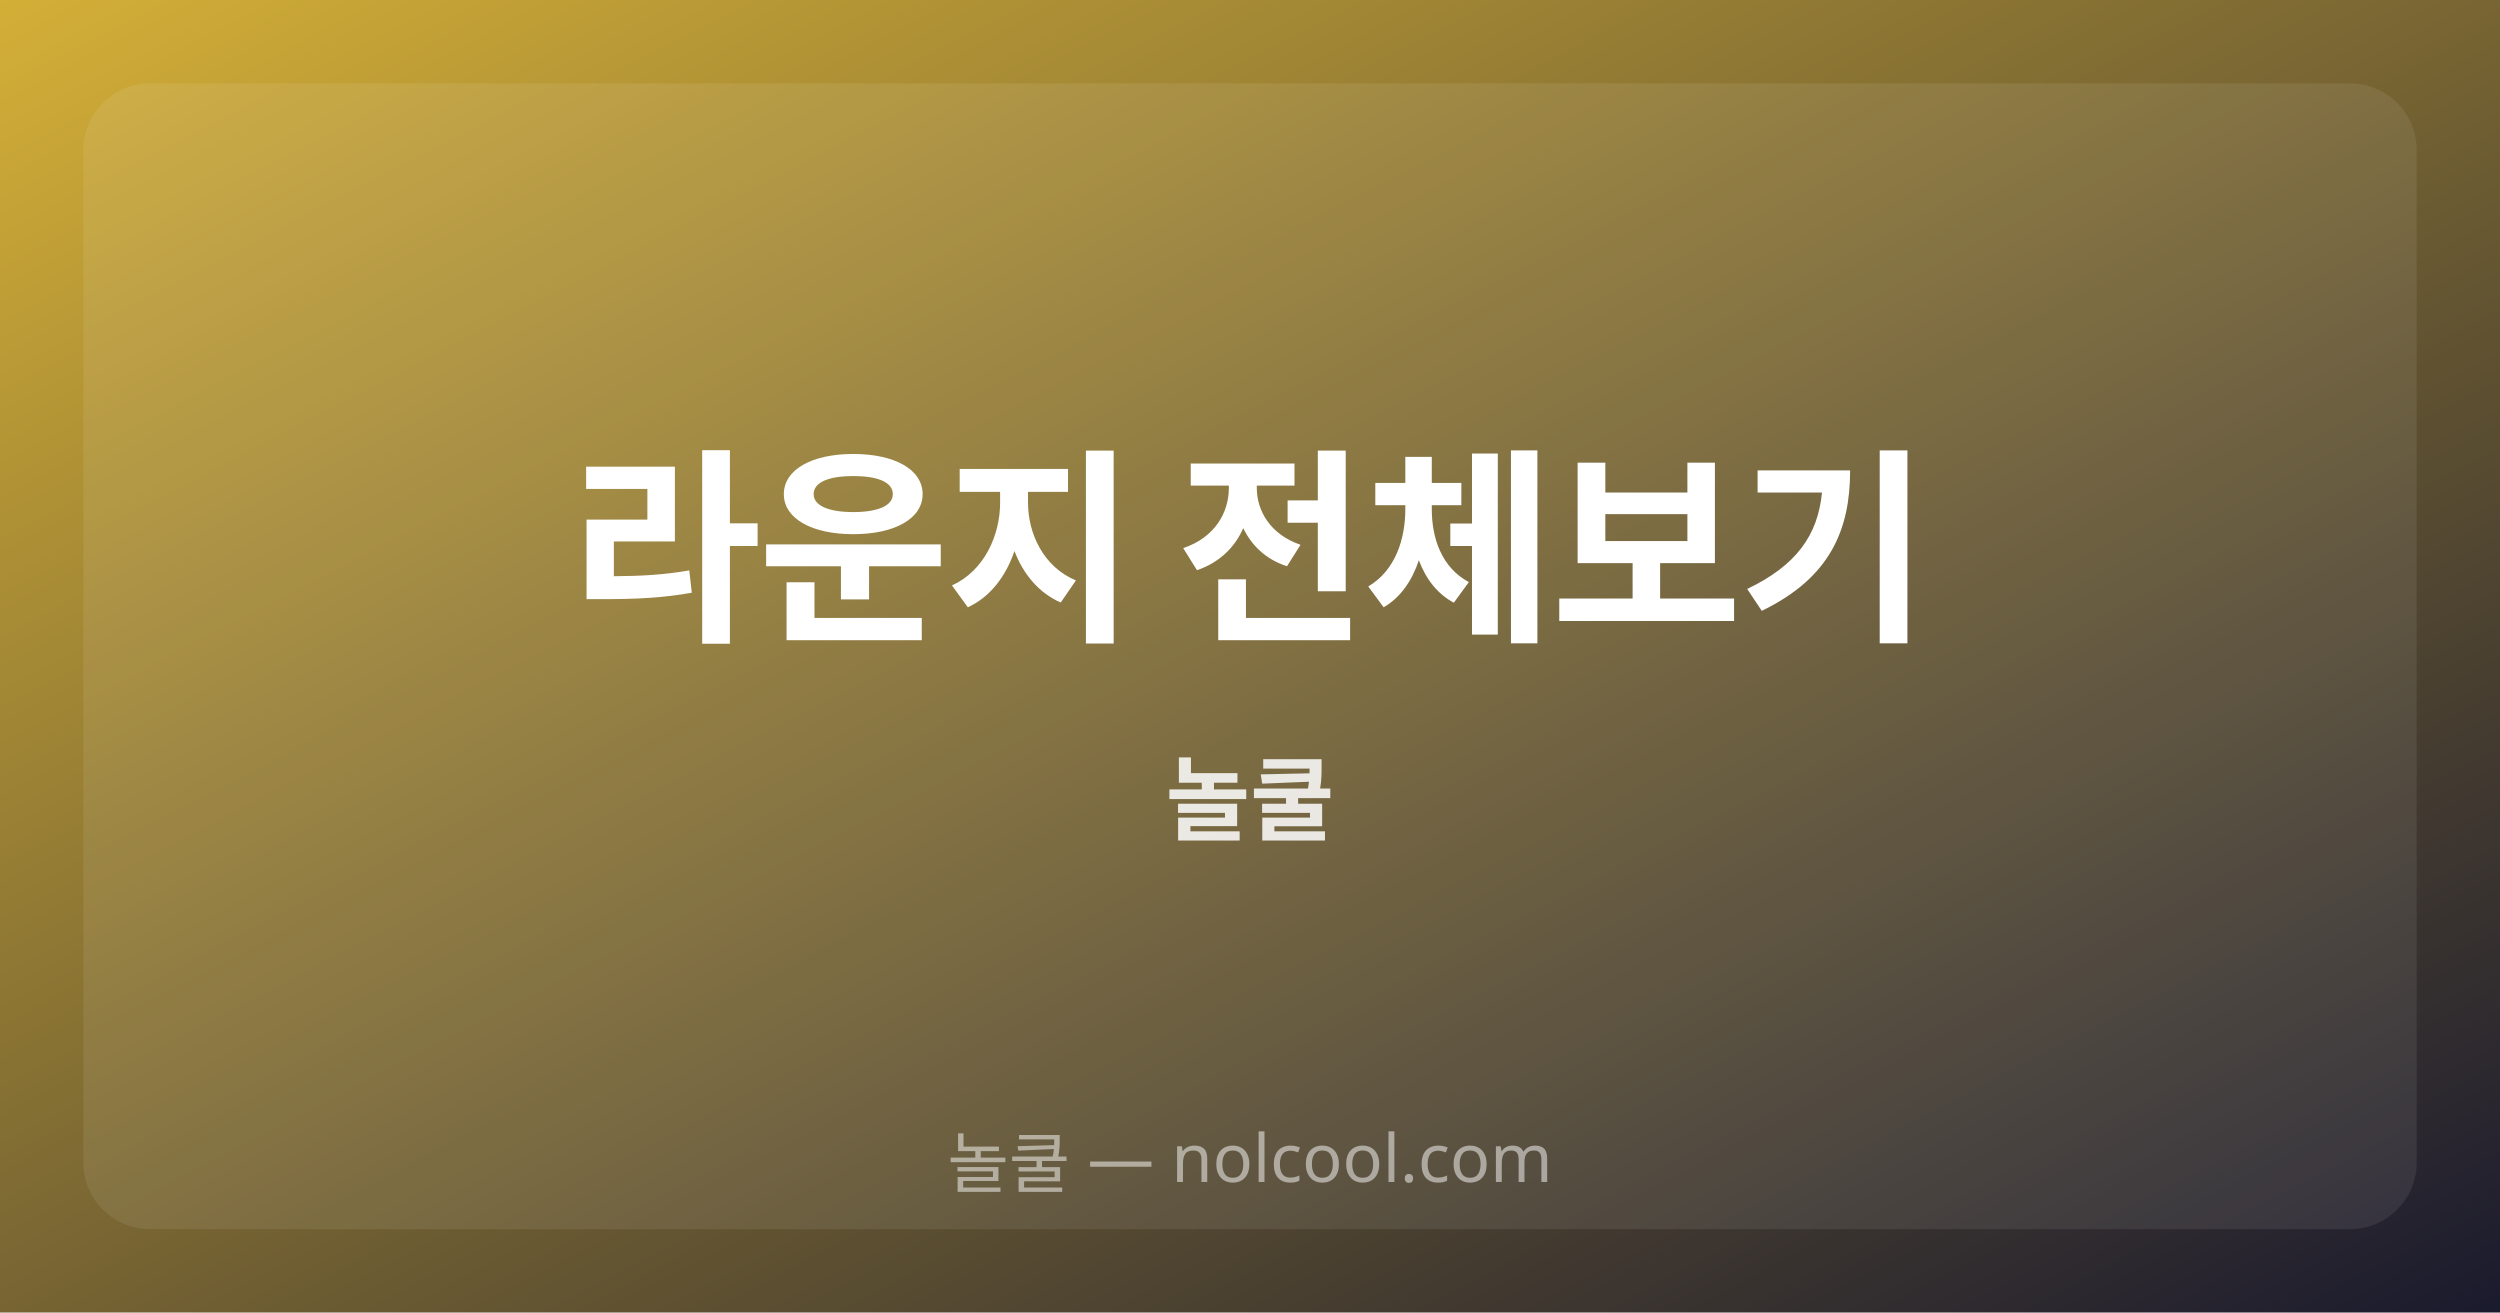
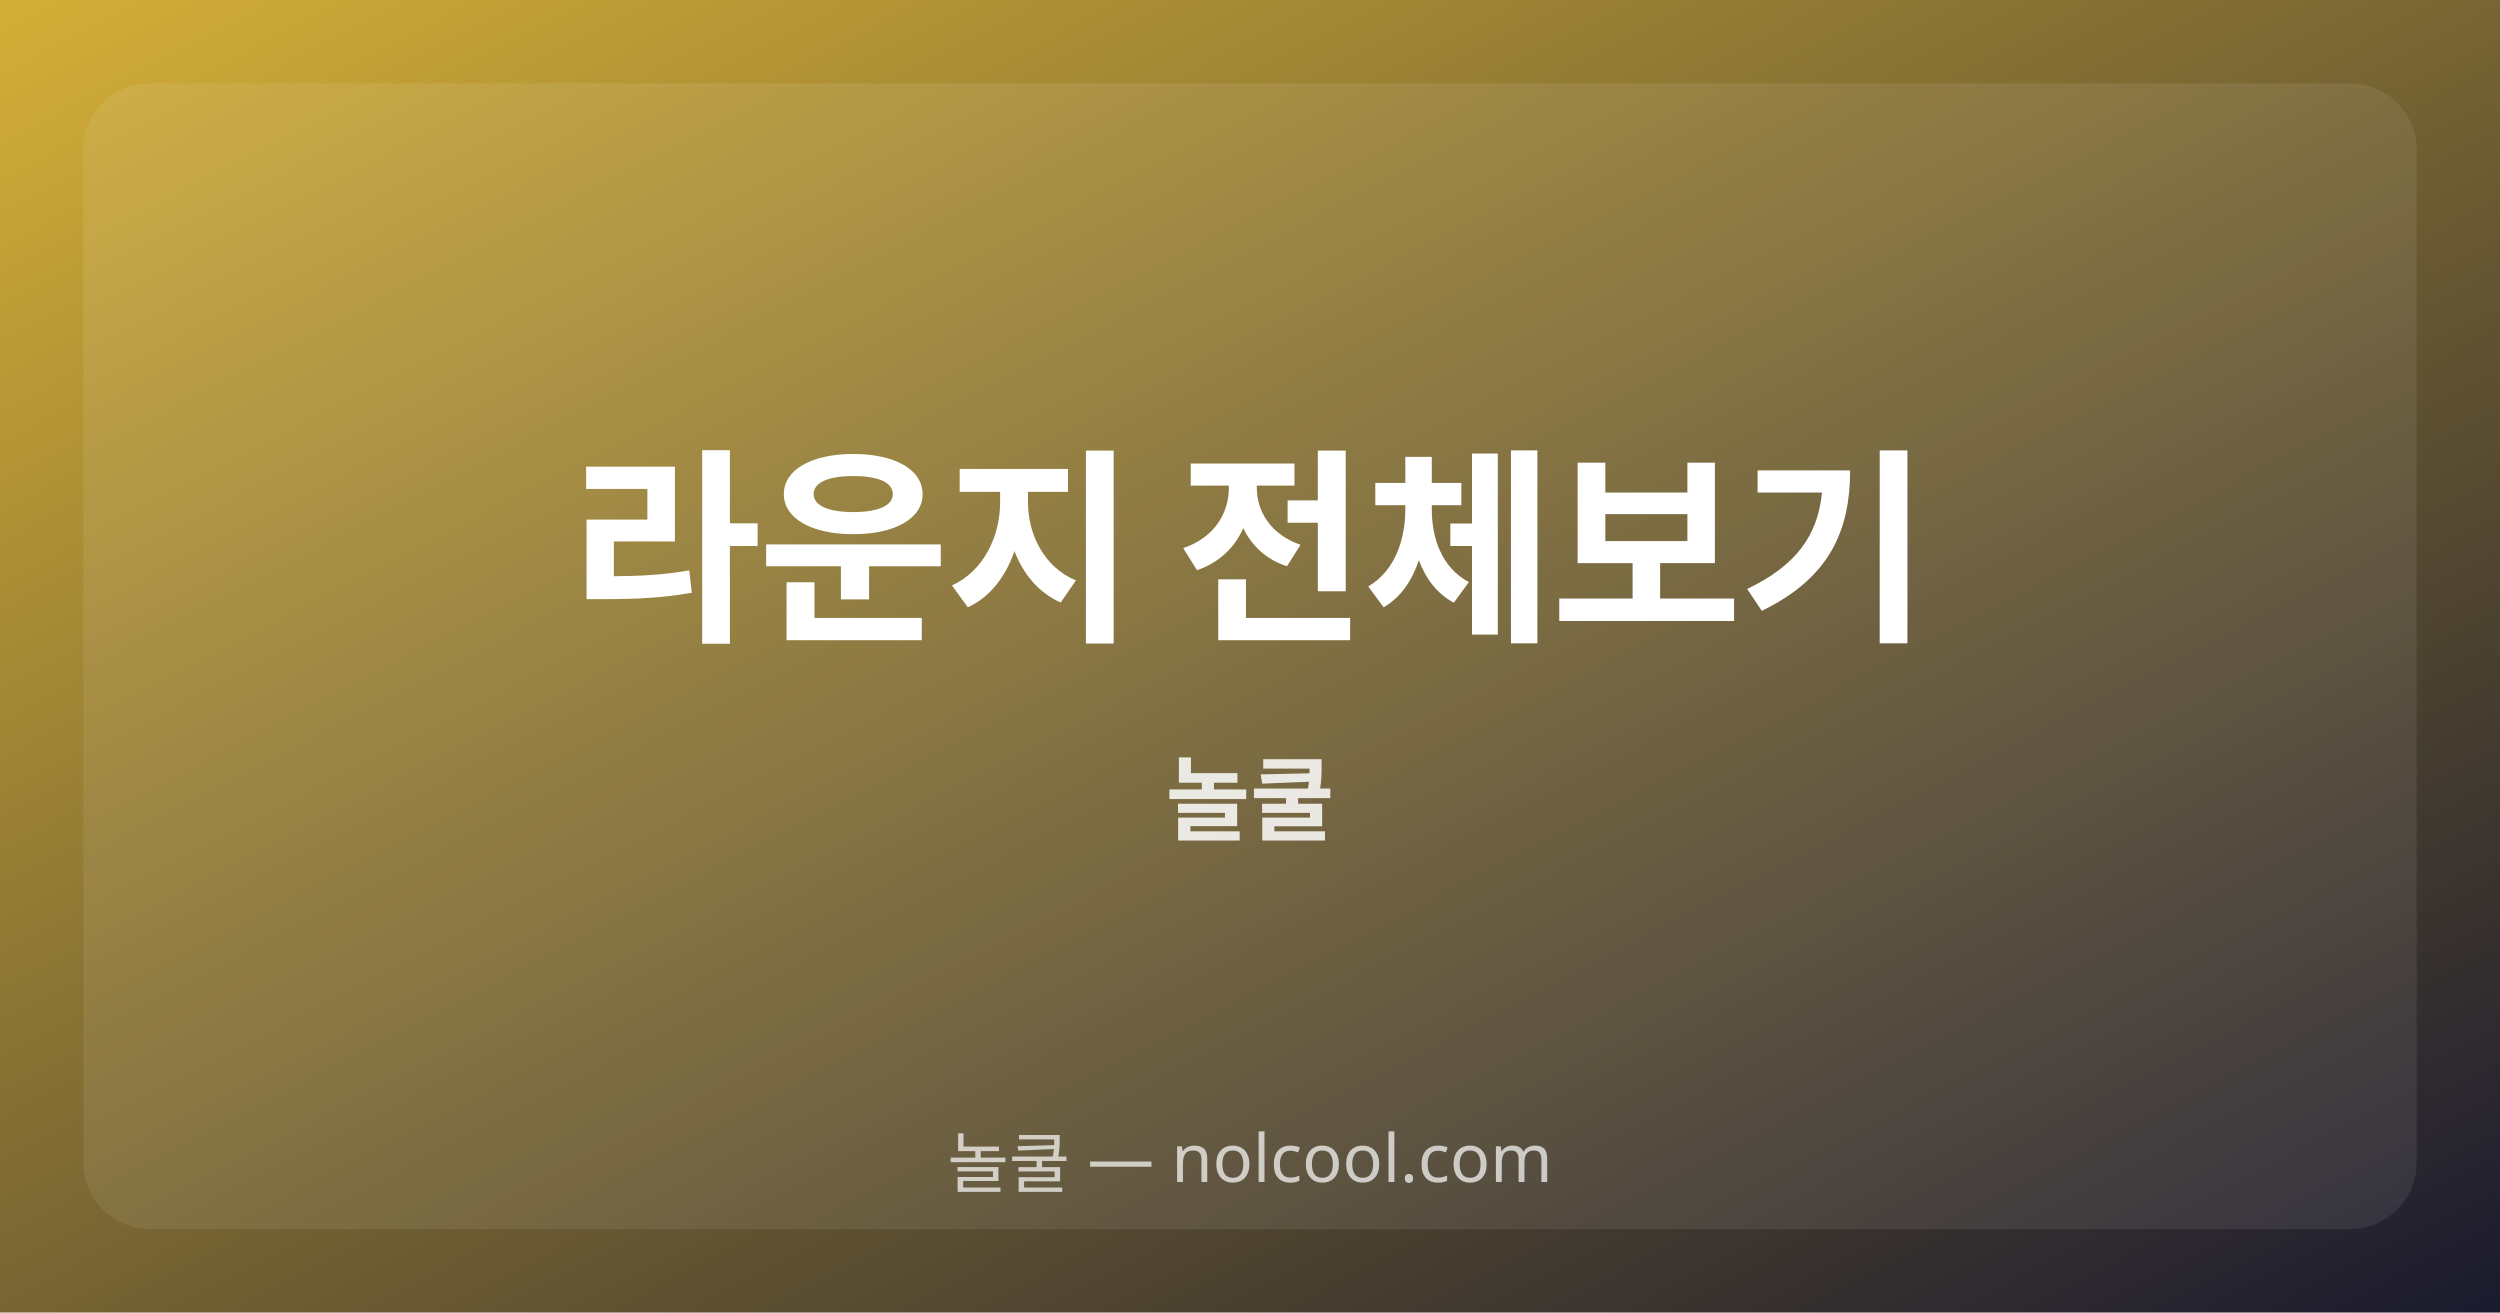
<svg xmlns="http://www.w3.org/2000/svg" width="1200" height="630" viewBox="0 0 1200 630">
  <defs>
    <linearGradient id="bg" x1="0%" y1="0%" x2="100%" y2="100%">
      <stop offset="0%" style="stop-color:#D4AF37;stop-opacity:1" />
      <stop offset="100%" style="stop-color:#1a1a2e;stop-opacity:1" />
    </linearGradient>
  </defs>
  <rect width="1200" height="630" fill="url(#bg)" />
  <rect x="40" y="40" width="1120" height="550" rx="32" fill="rgba(255,255,255,0.08)" />
  <text x="600" y="300" text-anchor="middle" font-family="sans-serif" font-size="100" font-weight="900" fill="white" letter-spacing="-0.02em">라운지 전체보기</text>
  <text x="600" y="400" text-anchor="middle" font-family="sans-serif" font-size="44" font-weight="600" fill="rgba(255,255,255,0.85)">놀쿨</text>
-   <text x="600" y="570" text-anchor="middle" font-family="sans-serif" font-size="32" font-weight="500" fill="rgba(255,255,255,0.5)">놀쿨 — nolcool.com</text>
+   <text x="600" y="570" text-anchor="middle" font-family="sans-serif" font-size="32" font-weight="500" fill="rgba(255,255,255,0.7)">놀쿨 — nolcool.com</text>
</svg>
